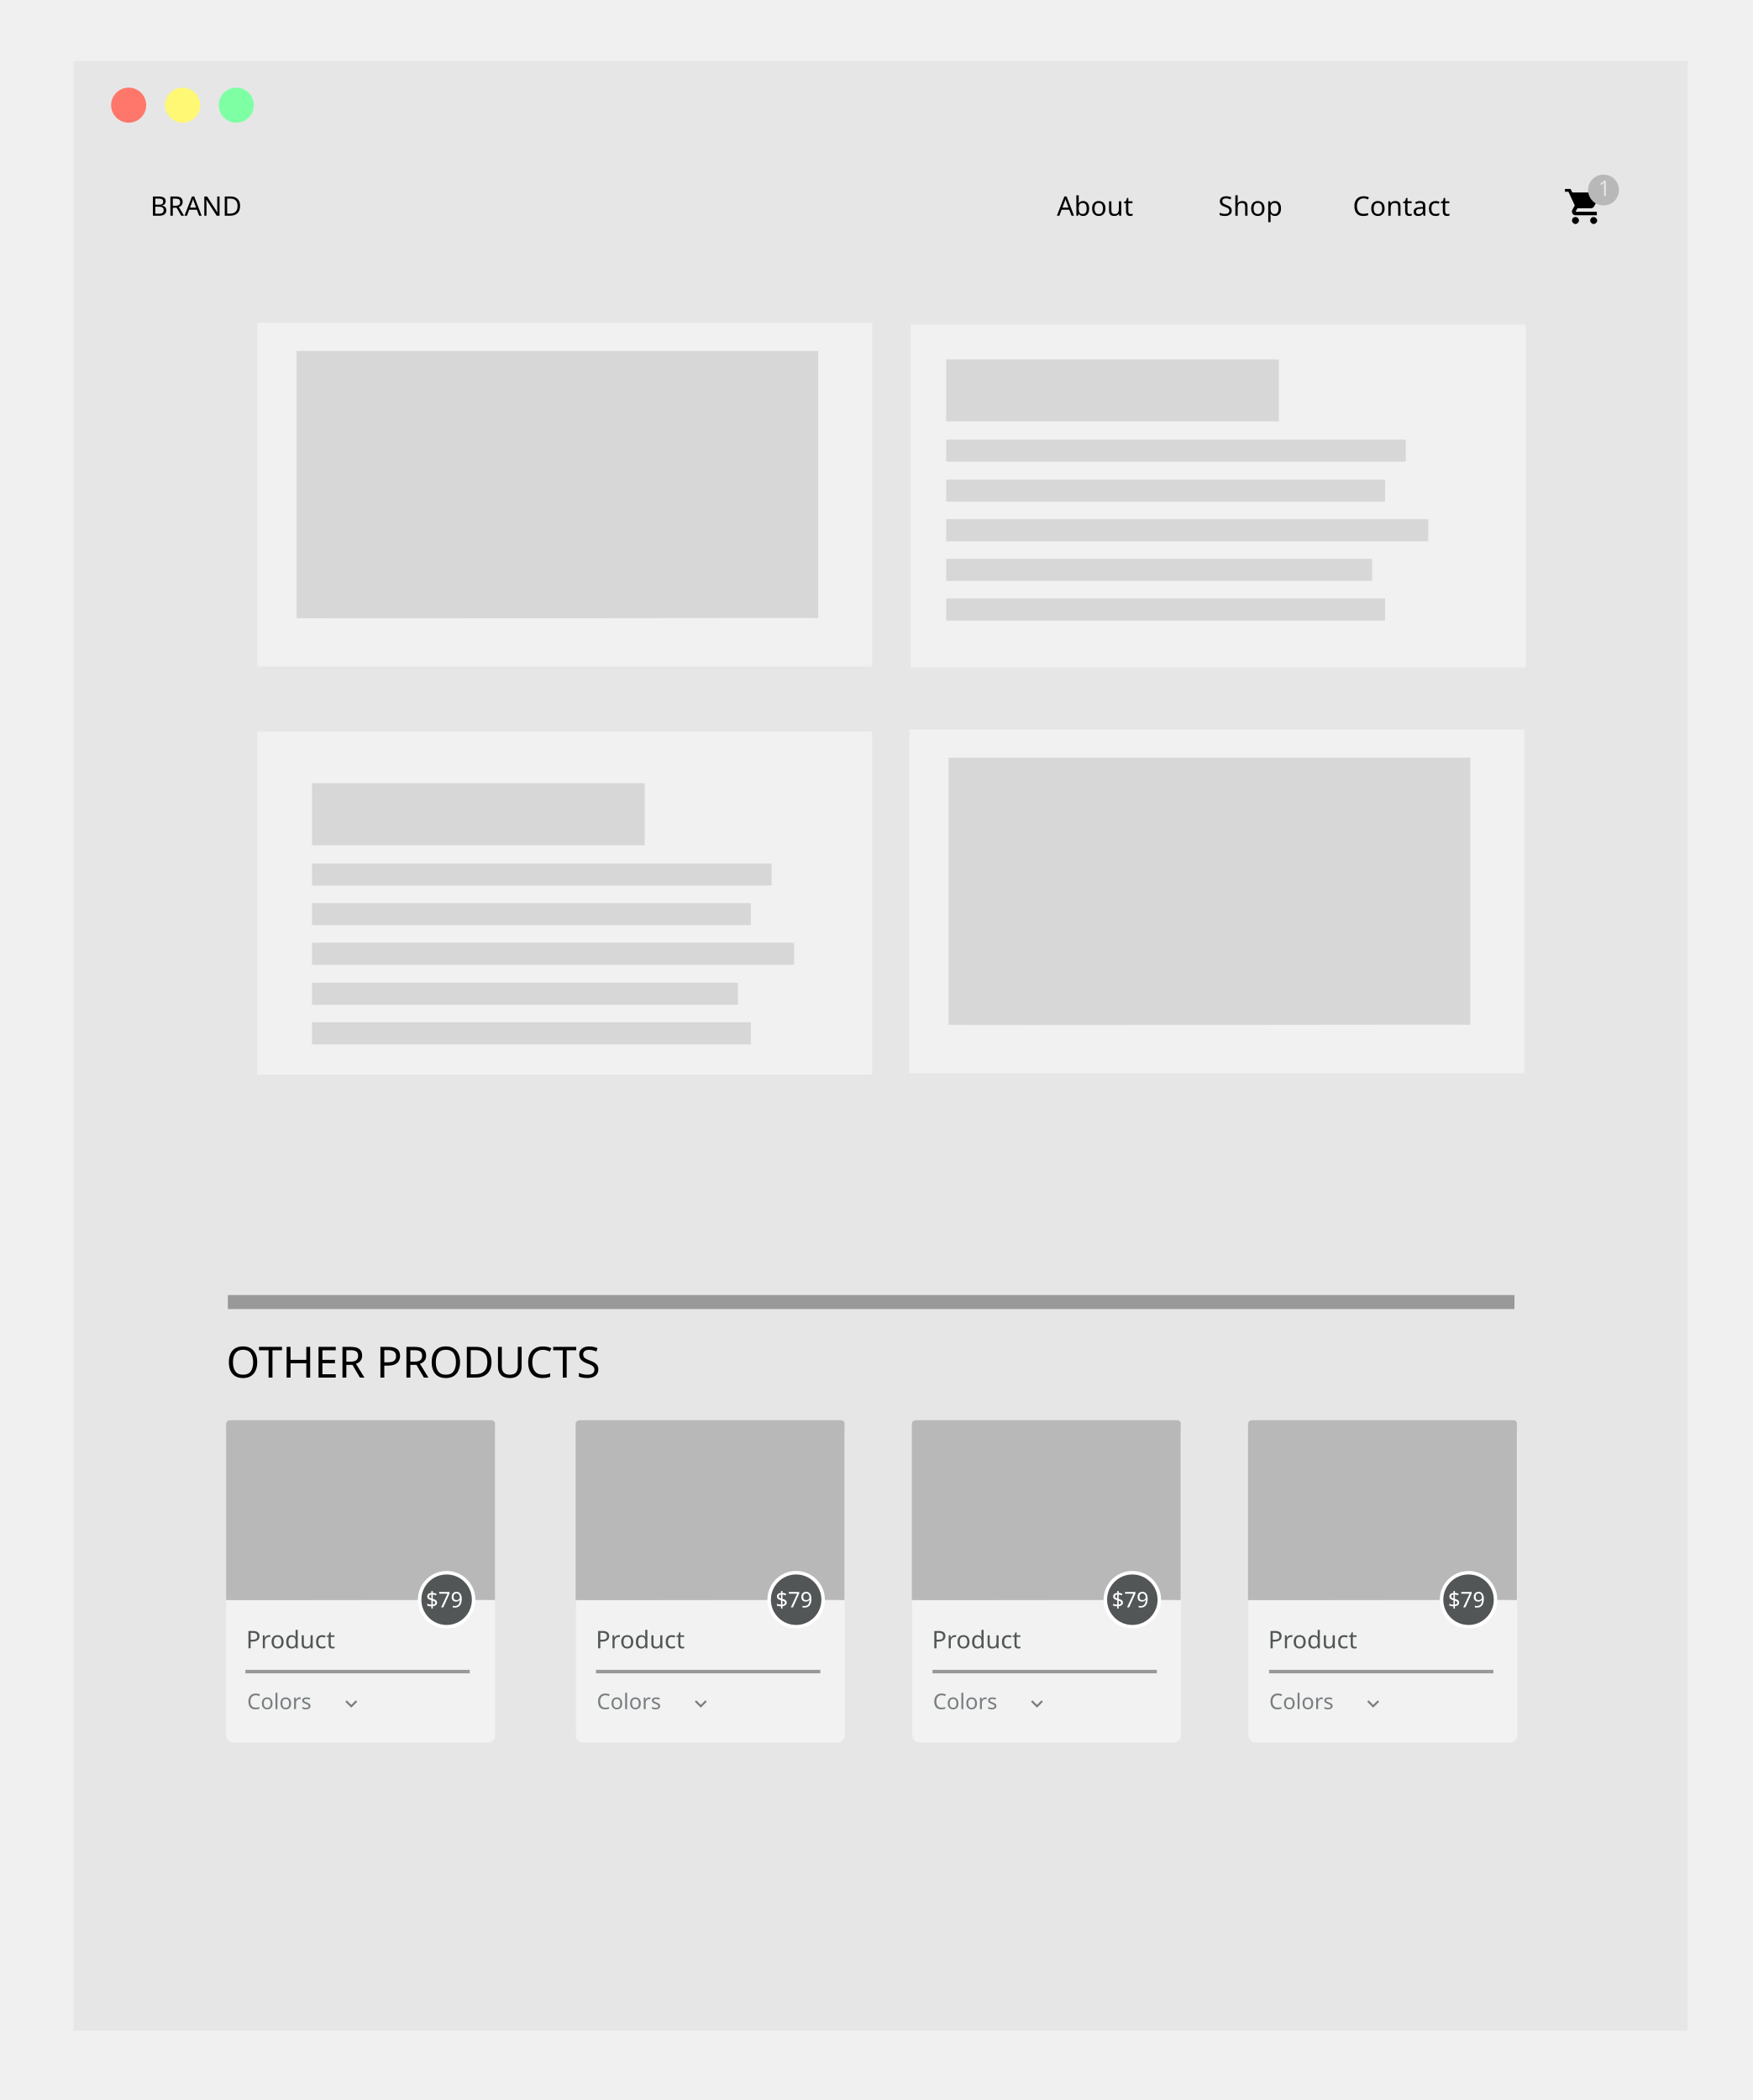
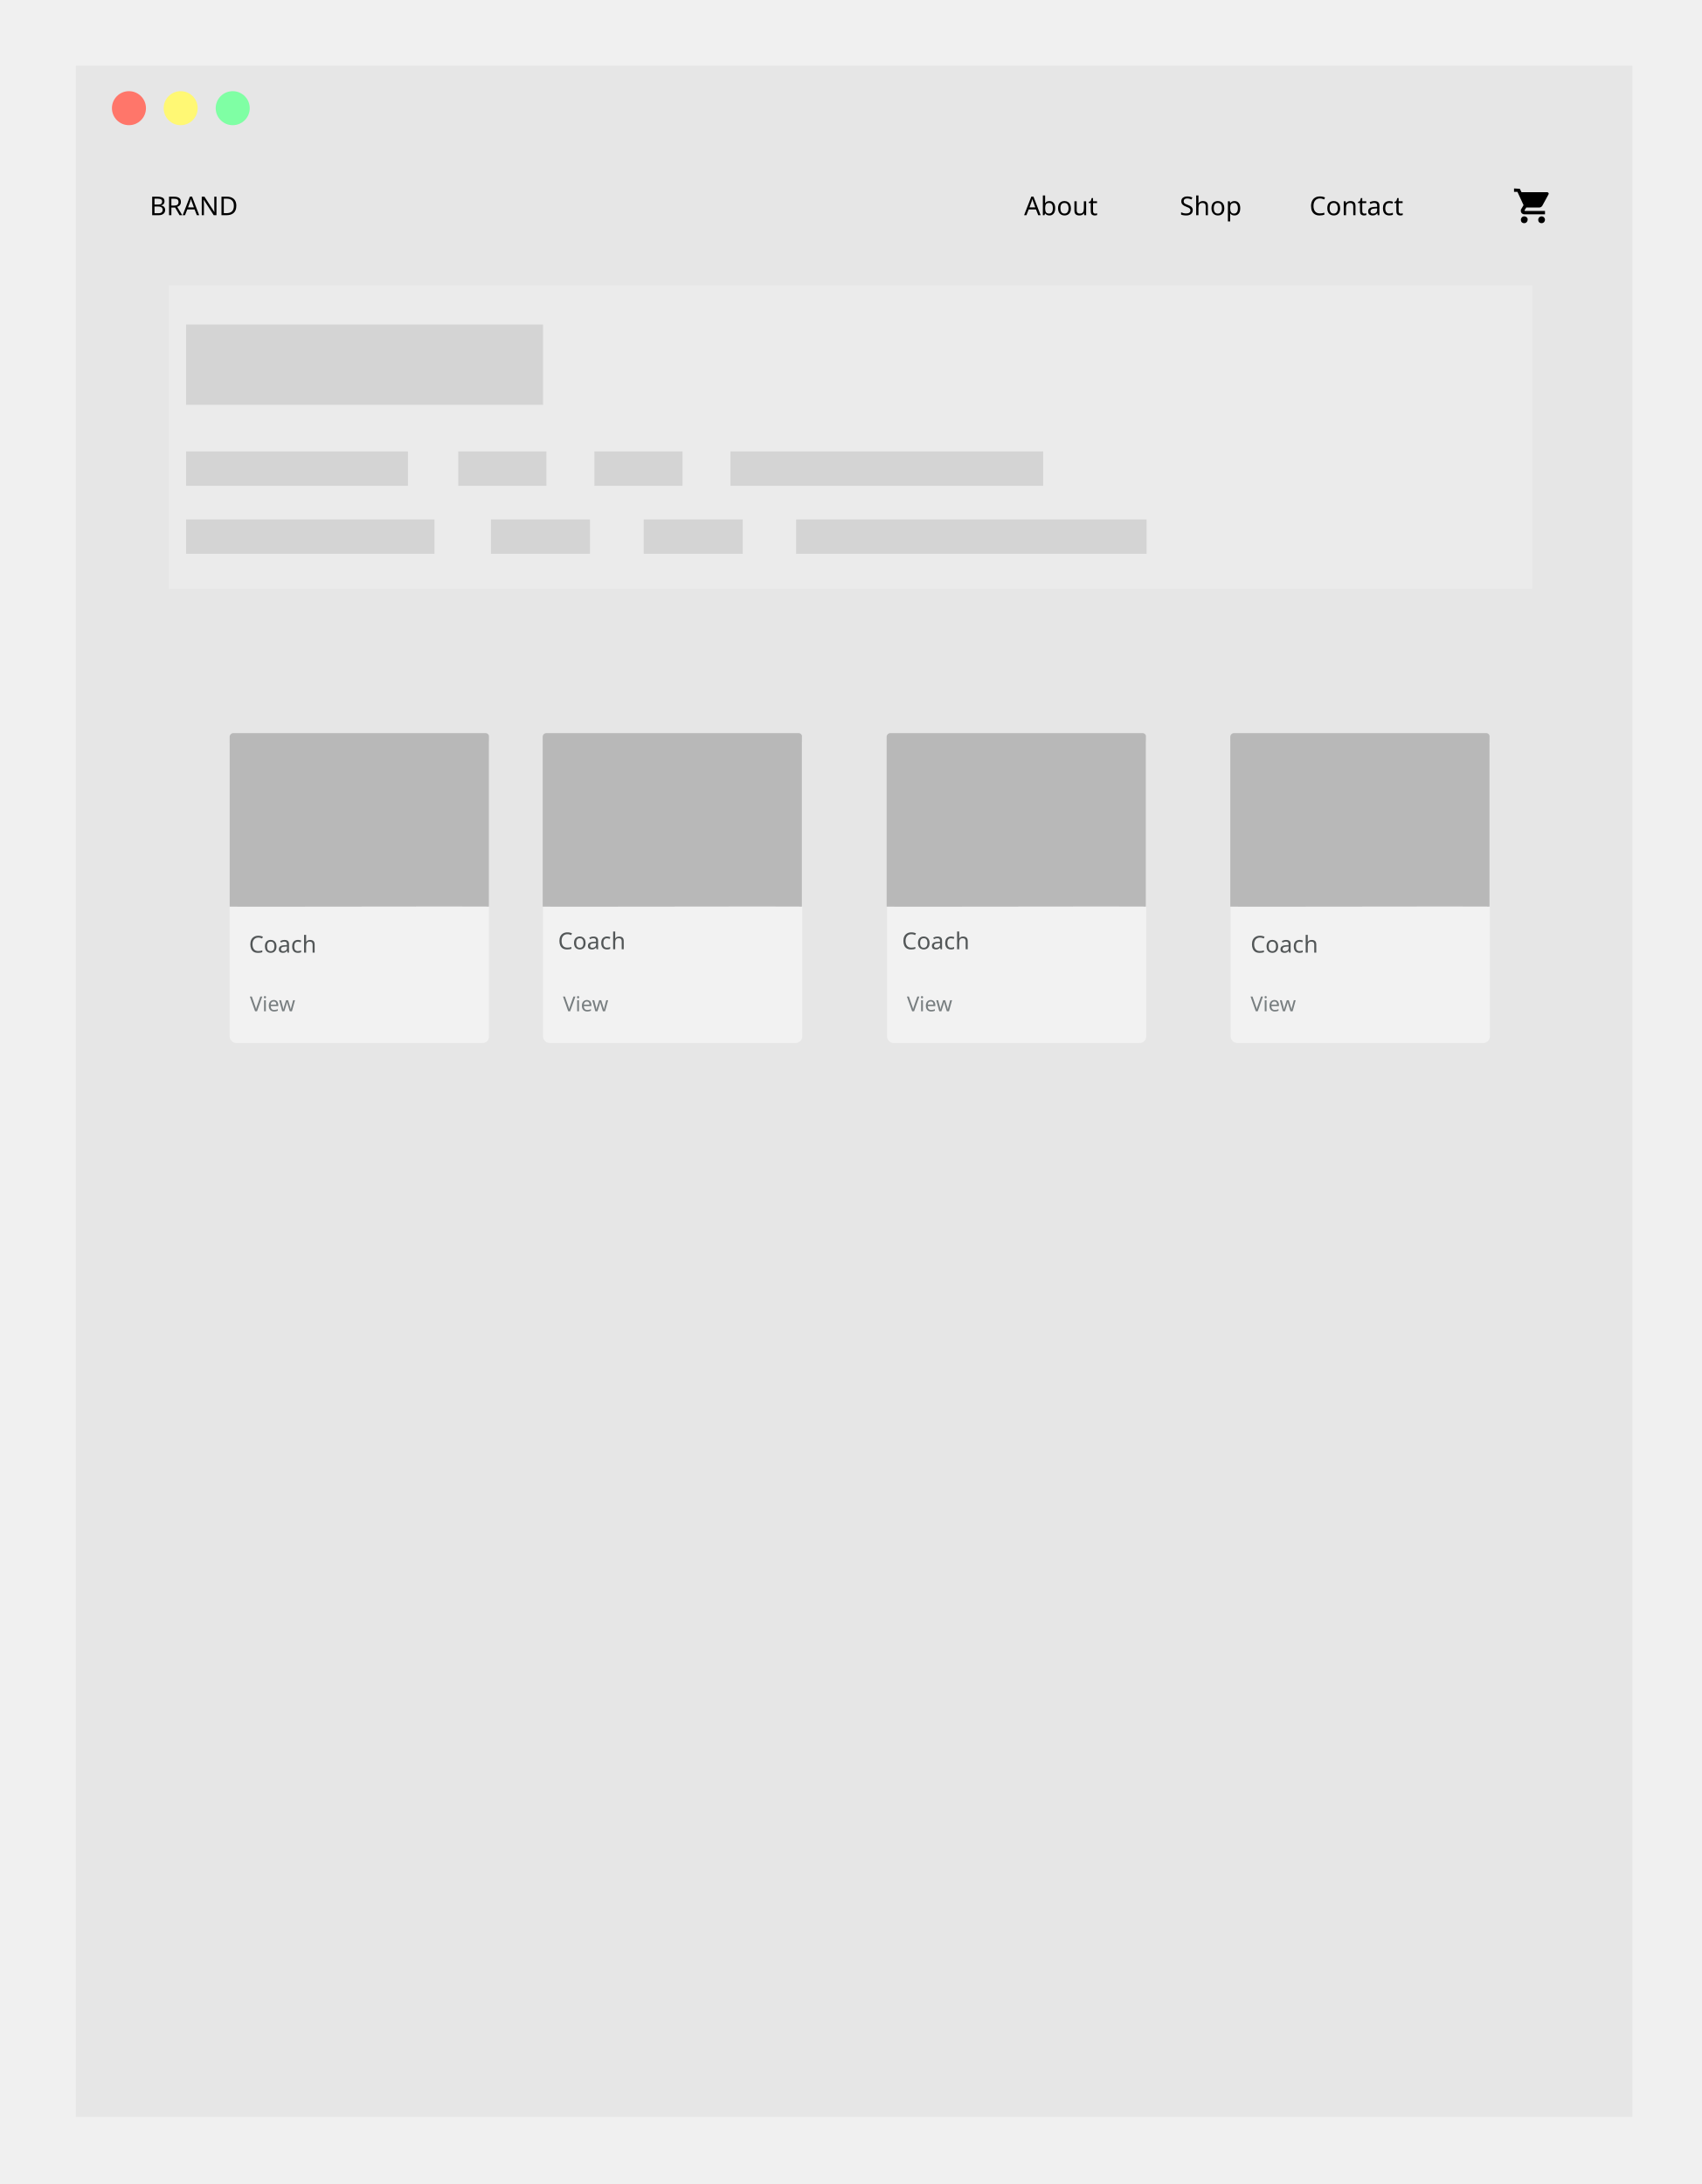
- <svg xmlns="http://www.w3.org/2000/svg" version="1.1" x="0px" y="0px" viewBox="0 101 500 599" enable-background="new 0 101 500 599" xml:space="preserve">
+ <svg xmlns="http://www.w3.org/2000/svg" version="1.1" x="0px" y="0px" viewBox="0 83 500 642" enable-background="new 0 83 500 642" xml:space="preserve">
  <g id="Layer_1">
-     <rect x="21" y="118.4" fill="#E6E6E6" width="460.4" height="561.8" />
-     <circle fill="#FF766A" cx="36.7" cy="131" r="5" />
-     <circle fill="#FFF874" cx="52.1" cy="131" r="5" />
-     <circle fill="#7FFFA4" cx="67.4" cy="131" r="5" />
-     <path fill="#F2F2F2" d="M430.8,598h-72.7c-1.1,0-2-0.9-2-2v-86.7c0-1.1,0.9-2,2-2h72.7c1.1,0,2,0.9,2,2V596   C432.8,597.1,431.9,598,430.8,598z" />
-     <text transform="matrix(1 0 0 1 361.7539 571.1587)" fill="#525657" font-family="'Montserrat-Bold'" font-size="6.905">Product</text>
-     <line fill="none" stroke="#999999" stroke-miterlimit="10" x1="362" y1="577.8" x2="426" y2="577.8" />
-     <g>
-       <text transform="matrix(1 0 0 1 362.0352 588.5082)" fill="#787E80" font-family="'Montserrat-Regular'" font-size="6.138">Colors</text>
+     <g id="Layer_1_1_">
+       <rect x="22.3" y="102.3" fill="#E6E6E6" width="457.5" height="603" />
+       <circle fill="#FF766A" cx="37.9" cy="114.8" r="5" />
+       <circle fill="#FFF874" cx="53.1" cy="114.8" r="5" />
+       <circle fill="#7FFFA4" cx="68.4" cy="114.8" r="5" />
+       <path fill="#E6E6E6" d="M172.8,322.9V322l-3.4,3.4l3.4,3.4V328l-2.6-2.6L172.8,322.9z" />
+       <path fill="#F2F2F2" d="M141.8,389.6H69.5c-1.1,0-2-0.9-2-2v-86.1c0-1.1,0.9-2,2-2h72.2c1.1,0,2,0.9,2,2v86.1    C143.8,388.8,142.9,389.6,141.8,389.6z" />
+       <text transform="matrix(1 0 0 1 73.1543 363.036)" fill="#525657" font-family="'Montserrat-Bold'" font-size="6.862">Coach</text>
+       <g>
+         <text transform="matrix(1 0 0 1 73.4327 380.2777)" fill="#787E80" font-family="'Montserrat-Regular'" font-size="6.1">View</text>
+       </g>
+       <path fill="#E6E6E6" d="M73.6,322.9V322l-3.4,3.4l3.4,3.4V328l-2.6-2.6L73.6,322.9z" />
+       <path fill="#E6E6E6" d="M137.6,328.1v0.8l3.4-3.4l-3.4-3.4v0.8l2.6,2.6L137.6,328.1z" />
+       <path fill="#B8B8B8" d="M142.7,298.5H68.6c-0.6,0-1.1,0.5-1.1,1.1v49.9c-0.1,0.1,76.2-0.1,76.2,0v-49.9    C143.8,299,143.3,298.5,142.7,298.5z" />
+       <text transform="matrix(1 0 0 1 300.999 146.2579)" font-family="'Khula-Bold'" font-size="7.625">About</text>
+       <text transform="matrix(1 0 0 1 346.749 146.2579)" font-family="'Khula-Bold'" font-size="7.625">Shop</text>
+       <text transform="matrix(1 0 0 1 384.8729 146.2579)" font-family="'Khula-Bold'" font-size="7.625">Contact</text>
+       <g>
+         <path d="M448,146.6c-0.6,0-1,0.5-1,1c0,0.6,0.4,1,1,1s1-0.5,1-1C449.1,147.1,448.6,146.6,448,146.6z M445,138.4v1h1l1.8,3.9     l-0.7,1.2c-0.1,0.1-0.1,0.3-0.1,0.5c0,0.6,0.5,1,1,1h6.1v-1h-5.9c-0.1,0-0.1-0.1-0.1-0.1s0,0,0-0.1l0.5-0.8h3.8     c0.4,0,0.7-0.2,0.9-0.5l1.8-3.3c0-0.1,0.1-0.2,0.1-0.2c0-0.3-0.2-0.5-0.5-0.5h-7.5l-0.5-1L445,138.4L445,138.4z M453.1,146.6     c-0.6,0-1,0.5-1,1c0,0.6,0.4,1,1,1s1-0.5,1-1S453.7,146.6,453.1,146.6z" />
+         <path fill="none" d="M444.5,137.4h12.2v12.2h-12.2V137.4z" />
+       </g>
+       <line fill="none" stroke="#999999" stroke-width="4" stroke-miterlimit="10" x1="-412" y1="720.8" x2="-47" y2="720.8" />
+       <path fill="none" stroke="#E6E6E6" stroke-miterlimit="10" d="M87.3,649" />
+       <path fill="none" stroke="#E6E6E6" stroke-miterlimit="10" d="M78.7,635.8" />
+       <path fill="none" stroke="#E6E6E6" stroke-miterlimit="10" d="M87.3,623" />
+       <path fill="none" stroke="#E6E6E6" stroke-miterlimit="10" d="M221.7,623" />
+       <path fill="none" stroke="#E6E6E6" stroke-miterlimit="10" d="M230.2,636" />
+       <text transform="matrix(1 0 0 1 43.9931 146.2579)" font-family="'Khula-Bold'" font-size="7.625">BRAND</text>
+       <rect x="54.7" y="215.7" fill="#B8B8B8" width="65.2" height="10.1" />
+       <rect x="134.7" y="215.7" fill="#B8B8B8" width="25.9" height="10.1" />
+       <rect x="214.7" y="215.7" fill="#B8B8B8" width="91.9" height="10.1" />
+       <rect x="174.7" y="215.7" fill="#B8B8B8" width="25.9" height="10.1" />
+       <rect x="54.7" y="235.7" fill="#B8B8B8" width="73" height="10.1" />
+       <rect x="144.3" y="235.7" fill="#B8B8B8" width="29.1" height="10.1" />
+       <rect x="234" y="235.7" fill="#B8B8B8" width="103" height="10.1" />
+       <rect x="189.2" y="235.7" fill="#B8B8B8" width="29.1" height="10.1" />
+       <rect x="-440.9" y="106.8" fill="#B8B8B8" width="391.1" height="64.5" />
+       <circle fill="#E6E6E6" cx="-411" cy="139" r="20.8" />
+       <rect x="-367.7" y="128.9" fill="#E6E6E6" width="71" height="10.1" />
+       <rect x="-248" y="119.7" fill="#E6E6E6" width="71" height="8.7" />
+       <rect x="-170.6" y="119.3" fill="#E6E6E6" width="28" height="9" />
+       <rect x="-213.7" y="131.6" fill="#E6E6E6" width="71" height="8.7" />
+       <rect x="-248" y="131.3" fill="#E6E6E6" width="28" height="9" />
+       <rect x="-248" y="142.6" fill="#E6E6E6" width="71" height="8.7" />
+       <rect x="-170.6" y="142.3" fill="#E6E6E6" width="28" height="9" />
+       <rect x="-440.9" y="196.8" fill="#B8B8B8" width="391.1" height="64.5" />
+       <circle fill="#E6E6E6" cx="-411" cy="229" r="20.8" />
+       <rect x="-367.7" y="218.9" fill="#E6E6E6" width="71" height="10.1" />
+       <rect x="-248" y="209.6" fill="#E6E6E6" width="71" height="8.7" />
+       <rect x="-170.6" y="209.3" fill="#E6E6E6" width="28" height="9" />
+       <rect x="-213.7" y="221.6" fill="#E6E6E6" width="71" height="8.7" />
+       <rect x="-248" y="221.3" fill="#E6E6E6" width="28" height="9" />
+       <rect x="-248" y="232.6" fill="#E6E6E6" width="71" height="8.7" />
+       <rect x="-170.6" y="232.3" fill="#E6E6E6" width="28" height="9" />
+       <rect x="-440.9" y="279.8" fill="#B8B8B8" width="391.1" height="64.5" />
+       <circle fill="#E6E6E6" cx="-411" cy="312" r="20.8" />
+       <rect x="-367.7" y="302" fill="#E6E6E6" width="71" height="10.1" />
+       <rect x="-248" y="292.6" fill="#E6E6E6" width="71" height="8.7" />
+       <rect x="-170.6" y="292.4" fill="#E6E6E6" width="28" height="9" />
+       <rect x="-213.7" y="304.6" fill="#E6E6E6" width="71" height="8.7" />
+       <rect x="-248" y="304.4" fill="#E6E6E6" width="28" height="9" />
+       <rect x="-248" y="315.6" fill="#E6E6E6" width="71" height="8.7" />
+       <rect x="-170.6" y="315.4" fill="#E6E6E6" width="28" height="9" />
+       <rect x="54.7" y="178.4" fill="#B8B8B8" width="104.9" height="23.6" />
+       <path fill="#F2F2F2" d="M233.8,389.6h-72.2c-1.1,0-2-0.9-2-2v-86.1c0-1.1,0.9-2,2-2h72.2c1.1,0,2,0.9,2,2v86.1    C235.8,388.8,234.9,389.6,233.8,389.6z" />
+       <g>
+         <text transform="matrix(1 0 0 1 165.4664 380.2777)" fill="#787E80" font-family="'Montserrat-Regular'" font-size="6.1">View</text>
+       </g>
+       <path fill="#E6E6E6" d="M165.7,322.9V322l-3.4,3.4l3.4,3.4V328l-2.6-2.6L165.7,322.9z" />
+       <path fill="#B8B8B8" d="M234.7,298.5h-74.1c-0.6,0-1.1,0.5-1.1,1.1v49.9c-0.1,0.1,76.2-0.1,76.2,0v-49.9    C235.8,299,235.3,298.5,234.7,298.5z" />
+       <path fill="#F2F2F2" d="M334.9,389.6h-72.2c-1.1,0-2-0.9-2-2v-86.1c0-1.1,0.9-2,2-2h72.2c1.1,0,2,0.9,2,2v86.1    C336.9,388.8,336,389.6,334.9,389.6z" />
+       <g>
+         <text transform="matrix(1 0 0 1 266.5531 380.2777)" fill="#787E80" font-family="'Montserrat-Regular'" font-size="6.1">View</text>
+       </g>
+       <path fill="#E6E6E6" d="M266.8,322.9V322l-3.4,3.4l3.4,3.4V328l-2.6-2.6L266.8,322.9z" />
+       <path fill="#B8B8B8" d="M335.8,298.5h-74.1c-0.6,0-1.1,0.5-1.1,1.1v49.9c-0.1,0.1,76.2-0.1,76.2,0v-49.9    C336.9,299,336.4,298.5,335.8,298.5z" />
+       <path fill="#F2F2F2" d="M435.9,389.6h-72.2c-1.1,0-2-0.9-2-2v-86.1c0-1.1,0.9-2,2-2h72.2c1.1,0,2,0.9,2,2v86.1    C437.9,388.8,437,389.6,435.9,389.6z" />
+       <g>
+         <text transform="matrix(1 0 0 1 367.5531 380.2777)" fill="#787E80" font-family="'Montserrat-Regular'" font-size="6.1">View</text>
+       </g>
+       <path fill="#E6E6E6" d="M367.8,322.9V322l-3.4,3.4l3.4,3.4V328l-2.6-2.6L367.8,322.9z" />
+       <path fill="#B8B8B8" d="M436.8,298.5h-74.1c-0.6,0-1.1,0.5-1.1,1.1v49.9c-0.1,0.1,76.2-0.1,76.2,0v-49.9    C437.9,299,437.4,298.5,436.8,298.5z" />
+       <text transform="matrix(1 0 0 1 164 362.0359)" fill="#525657" font-family="'Montserrat-Bold'" font-size="6.862">Coach</text>
+       <text transform="matrix(1 0 0 1 265.1 362.0358)" fill="#525657" font-family="'Montserrat-Bold'" font-size="6.862">Coach</text>
+       <text transform="matrix(1 0 0 1 367.5531 363.0359)" fill="#525657" font-family="'Montserrat-Bold'" font-size="6.862">Coach</text>
    </g>
-     <path fill="#787E80" d="M393,586l-1.3,1.3l-1.3-1.3l-0.4,0.4l1.7,1.7l1.7-1.7L393,586z" />
-     <path fill="#E6E6E6" d="M362.2,530.8V530l-3.5,3.5l3.5,3.5v-0.8l-2.6-2.6L362.2,530.8z" />
-     <path fill="#E6E6E6" d="M426.6,536.1v0.8l3.5-3.5l-3.5-3.5v0.8l2.6,2.6L426.6,536.1z" />
-     <path fill="#B8B8B8" d="M431.7,506.1h-74.6c-0.6,0-1.1,0.5-1.1,1.1v50.2c-0.1,0.1,76.7-0.1,76.7,0v-50.2   C432.8,506.6,432.3,506.1,431.7,506.1z" />
-     <circle fill="#525657" stroke="#FFFFFF" stroke-miterlimit="10" cx="418.9" cy="557.3" r="7.7" />
-     <text transform="matrix(1 0 0 1 413.0577 559.4811)" fill="#FFFFFF" font-family="'Khula-Regular'" font-size="6.138">$79</text>
-     <path fill="#F2F2F2" d="M334.9,598h-72.7c-1.1,0-2-0.9-2-2v-86.7c0-1.1,0.9-2,2-2h72.7c1.1,0,2,0.9,2,2V596   C336.9,597.1,336,598,334.9,598z" />
-     <text transform="matrix(1 0 0 1 265.847 571.1587)" fill="#525657" font-family="'Montserrat-Bold'" font-size="6.905">Product</text>
-     <line fill="none" stroke="#999999" stroke-miterlimit="10" x1="266" y1="577.8" x2="330" y2="577.8" />
-     <g>
-       <text transform="matrix(1 0 0 1 266.128 588.5082)" fill="#787E80" font-family="'Montserrat-Regular'" font-size="6.138">Colors</text>
-     </g>
-     <path fill="#787E80" d="M297.1,586l-1.3,1.3l-1.3-1.3l-0.4,0.4l1.7,1.7l1.7-1.7L297.1,586z" />
-     <path fill="#E6E6E6" d="M266.3,530.8V530l-3.5,3.5l3.5,3.5v-0.8l-2.6-2.6L266.3,530.8z" />
-     <path fill="#E6E6E6" d="M330.7,536.1v0.8l3.5-3.5l-3.5-3.5v0.8l2.6,2.6L330.7,536.1z" />
-     <path fill="#B8B8B8" d="M335.8,506.1h-74.6c-0.6,0-1.1,0.5-1.1,1.1v50.2c-0.1,0.1,76.7-0.1,76.7,0v-50.2   C336.9,506.6,336.4,506.1,335.8,506.1z" />
-     <circle fill="#525657" stroke="#FFFFFF" stroke-miterlimit="10" cx="323" cy="557.3" r="7.7" />
-     <text transform="matrix(1 0 0 1 317.1504 559.4811)" fill="#FFFFFF" font-family="'Khula-Regular'" font-size="6.138">$79</text>
-     <path fill="#F2F2F2" d="M239,598h-72.7c-1.1,0-2-0.9-2-2v-86.7c0-1.1,0.9-2,2-2H239c1.1,0,2,0.9,2,2V596   C241,597.1,240.1,598,239,598z" />
-     <text transform="matrix(1 0 0 1 169.9414 571.1587)" fill="#525657" font-family="'Montserrat-Bold'" font-size="6.905">Product</text>
-     <line fill="none" stroke="#999999" stroke-miterlimit="10" x1="170" y1="577.8" x2="234" y2="577.8" />
-     <g>
-       <text transform="matrix(1 0 0 1 170.2218 588.5082)" fill="#787E80" font-family="'Montserrat-Regular'" font-size="6.138">Colors</text>
-     </g>
-     <path fill="#787E80" d="M201.2,586l-1.3,1.3l-1.3-1.3l-0.4,0.4l1.7,1.7l1.7-1.7L201.2,586z" />
-     <path fill="#E6E6E6" d="M170.4,530.8V530l-3.5,3.5l3.5,3.5v-0.8l-2.6-2.6L170.4,530.8z" />
-     <path fill="#E6E6E6" d="M234.8,536.1v0.8l3.5-3.5l-3.5-3.5v0.8l2.6,2.6L234.8,536.1z" />
-     <path fill="#B8B8B8" d="M239.9,506.1h-74.6c-0.6,0-1.1,0.5-1.1,1.1v50.2c-0.1,0.1,76.7-0.1,76.7,0v-50.2   C241,506.6,240.5,506.1,239.9,506.1z" />
-     <circle fill="#525657" stroke="#FFFFFF" stroke-miterlimit="10" cx="227.1" cy="557.3" r="7.7" />
-     <text transform="matrix(1 0 0 1 221.2441 559.4811)" fill="#FFFFFF" font-family="'Khula-Regular'" font-size="6.138">$79</text>
-     <path fill="#F2F2F2" d="M139.3,598H66.5c-1.1,0-2-0.9-2-2v-86.7c0-1.1,0.9-2,2-2h72.7c1.1,0,2,0.9,2,2V596   C141.3,597.1,140.4,598,139.3,598z" />
-     <text transform="matrix(1 0 0 1 70.1984 571.1587)" fill="#525657" font-family="'Montserrat-Bold'" font-size="6.905">Product</text>
-     <line fill="none" stroke="#999999" stroke-miterlimit="10" x1="70" y1="577.8" x2="134" y2="577.8" />
-     <g>
-       <text transform="matrix(1 0 0 1 70.4783 588.5082)" fill="#787E80" font-family="'Montserrat-Regular'" font-size="6.138">Colors</text>
-     </g>
-     <path fill="#787E80" d="M101.5,586l-1.3,1.3l-1.3-1.3l-0.4,0.4l1.7,1.7l1.7-1.7L101.5,586z" />
-     <path fill="#E6E6E6" d="M70.7,530.8V530l-3.5,3.5l3.5,3.5v-0.8l-2.7-2.8L70.7,530.8z" />
-     <path fill="#E6E6E6" d="M135.1,536.1v0.8l3.5-3.5l-3.5-3.5v0.8l2.6,2.6L135.1,536.1z" />
-     <path fill="#B8B8B8" d="M140.2,506.1H65.6c-0.6,0-1.1,0.5-1.1,1.1v50.2c-0.1,0.1,76.7-0.1,76.7,0v-50.2   C141.3,506.6,140.8,506.1,140.2,506.1z" />
-     <circle fill="#525657" stroke="#FFFFFF" stroke-miterlimit="10" cx="127.4" cy="557.3" r="7.7" />
-     <text transform="matrix(1 0 0 1 121.5011 559.4811)" fill="#FFFFFF" font-family="'Khula-Regular'" font-size="6.138">$79</text>
-     <text transform="matrix(1 0 0 1 301.4787 162.5277)" font-family="'Khula-Bold'" font-size="7.673">About</text>
-     <text transform="matrix(1 0 0 1 347.5138 162.5277)" font-family="'Khula-Bold'" font-size="7.673">Shop</text>
-     <text transform="matrix(1 0 0 1 385.8762 162.5277)" font-family="'Khula-Bold'" font-size="7.673">Contact</text>
-     <g>
-       <path d="M449.4,162.9c-0.6,0-1,0.5-1,1s0.5,1,1,1s1-0.5,1-1S450,162.9,449.4,162.9z M446.4,154.7v1h1l1.8,3.9l-0.7,1.3    c-0.1,0.1-0.1,0.3-0.1,0.5c0,0.6,0.5,1,1,1h6.1v-1h-5.9c-0.1,0-0.1-0.1-0.1-0.1s0,0,0-0.1l0.5-0.8h3.8c0.4,0,0.7-0.2,0.9-0.5    l1.8-3.3c0-0.1,0.1-0.2,0.1-0.2c0-0.3-0.2-0.5-0.5-0.5h-7.6l-0.5-1h-1.6V154.7z M454.6,162.9c-0.6,0-1,0.5-1,1s0.5,1,1,1    s1-0.5,1-1S455.1,162.9,454.6,162.9z" />
-       <path fill="none" d="M445.9,153.7h12.3V166h-12.3V153.7z" />
-     </g>
-     <line fill="none" stroke="#999999" stroke-width="4" stroke-miterlimit="10" x1="65" y1="472.4" x2="432" y2="472.4" />
-     <path fill="none" stroke="#E6E6E6" stroke-miterlimit="10" d="M86.4,668.3" />
-     <path fill="none" stroke="#E6E6E6" stroke-miterlimit="10" d="M77.8,655.2" />
-     <path fill="none" stroke="#E6E6E6" stroke-miterlimit="10" d="M86.4,642.2" />
-     <path fill="none" stroke="#E6E6E6" stroke-miterlimit="10" d="M221.6,642.2" />
-     <path fill="none" stroke="#E6E6E6" stroke-miterlimit="10" d="M230.3,655.2" />
-     <text transform="matrix(1 0 0 1 42.8674 162.5277)" font-family="'Khula-Bold'" font-size="7.673">BRAND</text>
-     <rect x="260.1" y="210.3" fill="none" width="174.9" height="52.4" />
-     <text transform="matrix(1 0 0 1 64.5333 493.9477)" font-family="'Montserrat-Bold'" font-size="12.276">OTHER PRODUCTS</text>
-     <circle fill="#B8B8B8" cx="457.4" cy="155.2" r="4.4" />
-     <text transform="matrix(1 0 0 1 455.8958 156.9019)" fill="#E6E6E6" font-family="'Khula-Regular'" font-size="6.138">1</text>
-     <rect x="260.1" y="260.2" fill="none" width="174.9" height="52.4" />
-     <rect x="63.4" y="329.2" fill="none" width="174.9" height="52.4" />
-     <rect x="63.4" y="379.2" fill="none" width="174.9" height="52.4" />
-     <g>
-       <rect x="269.9" y="203.5" fill="#B8B8B8" width="94.9" height="17.7" />
-       <rect x="269.9" y="226.4" fill="#B8B8B8" width="131.1" height="6.3" />
-       <rect x="269.9" y="237.8" fill="#B8B8B8" width="125.2" height="6.3" />
-       <rect x="269.9" y="249.1" fill="#B8B8B8" width="137.5" height="6.3" />
-       <rect x="269.9" y="260.4" fill="#B8B8B8" width="121.5" height="6.3" />
-       <rect x="269.9" y="271.7" fill="#B8B8B8" width="125.2" height="6.3" />
-     </g>
-     <g>
-       <rect x="89" y="324.4" fill="#B8B8B8" width="94.9" height="17.7" />
-       <rect x="89" y="347.3" fill="#B8B8B8" width="131.1" height="6.3" />
-       <rect x="89" y="358.6" fill="#B8B8B8" width="125.2" height="6.3" />
-       <rect x="89" y="369.9" fill="#B8B8B8" width="137.5" height="6.3" />
-       <rect x="89" y="381.3" fill="#B8B8B8" width="121.5" height="6.3" />
-       <rect x="89" y="392.6" fill="#B8B8B8" width="125.2" height="6.3" />
-     </g>
-     <g>
-       <rect x="-216.5" y="252.4" fill="#B8B8B8" width="94.9" height="17.7" />
-       <rect x="-216.5" y="275.4" fill="#B8B8B8" width="131.1" height="6.3" />
-       <rect x="-216.5" y="286.7" fill="#B8B8B8" width="125.2" height="6.3" />
-       <rect x="-216.5" y="298" fill="#B8B8B8" width="137.5" height="6.3" />
-       <rect x="-216.5" y="309.3" fill="#B8B8B8" width="121.5" height="6.3" />
-       <rect x="-216.5" y="320.6" fill="#B8B8B8" width="125.2" height="6.3" />
-     </g>
-     <rect x="-238.6" y="432.4" opacity="0.44" fill="#FFFFFF" width="175.4" height="97.8" />
-     <path fill="none" stroke="#E6E6E6" stroke-miterlimit="10" d="M92.3,245.2" />
-     <path fill="none" stroke="#E6E6E6" stroke-miterlimit="10" d="M83.7,232.1" />
-     <path fill="none" stroke="#E6E6E6" stroke-miterlimit="10" d="M92.3,219.2" />
-     <path fill="#B8B8B8" d="M233.4,201.1H84.6v76.2c-0.2,0.2,148.8-0.1,148.8,0V201.1z" />
-     <path fill="none" stroke="#E6E6E6" stroke-miterlimit="10" d="M278.3,361.2" />
-     <path fill="none" stroke="#E6E6E6" stroke-miterlimit="10" d="M269.7,348.1" />
-     <path fill="none" stroke="#E6E6E6" stroke-miterlimit="10" d="M278.3,335.2" />
-     <path fill="#B8B8B8" d="M419.4,317.1H270.6v76.2c-0.2,0.2,148.8-0.1,148.8,0V317.1z" />
  </g>
  <g id="content-a">
-     <rect x="73.4" y="193.1" opacity="0.44" fill="#FFFFFF" width="175.4" height="98" />
-   </g>
-   <g id="content-b">
-     <rect x="259.8" y="193.6" opacity="0.44" fill="#FFFFFF" width="175.4" height="97.8" />
-   </g>
-   <g id="content-c">
-     <rect x="73.4" y="309.7" opacity="0.44" fill="#FFFFFF" width="175.4" height="97.8" />
-   </g>
-   <g id="content-d">
-     <rect x="259.4" y="309.1" opacity="0.44" fill="#FFFFFF" width="175.4" height="98" />
+     <g id="content-a_1_">
+       <rect x="49.6" y="166.9" opacity="0.5" fill="#F0F0F0" enable-background="new    " width="400.8" height="89.2" />
+     </g>
  </g>
</svg>
